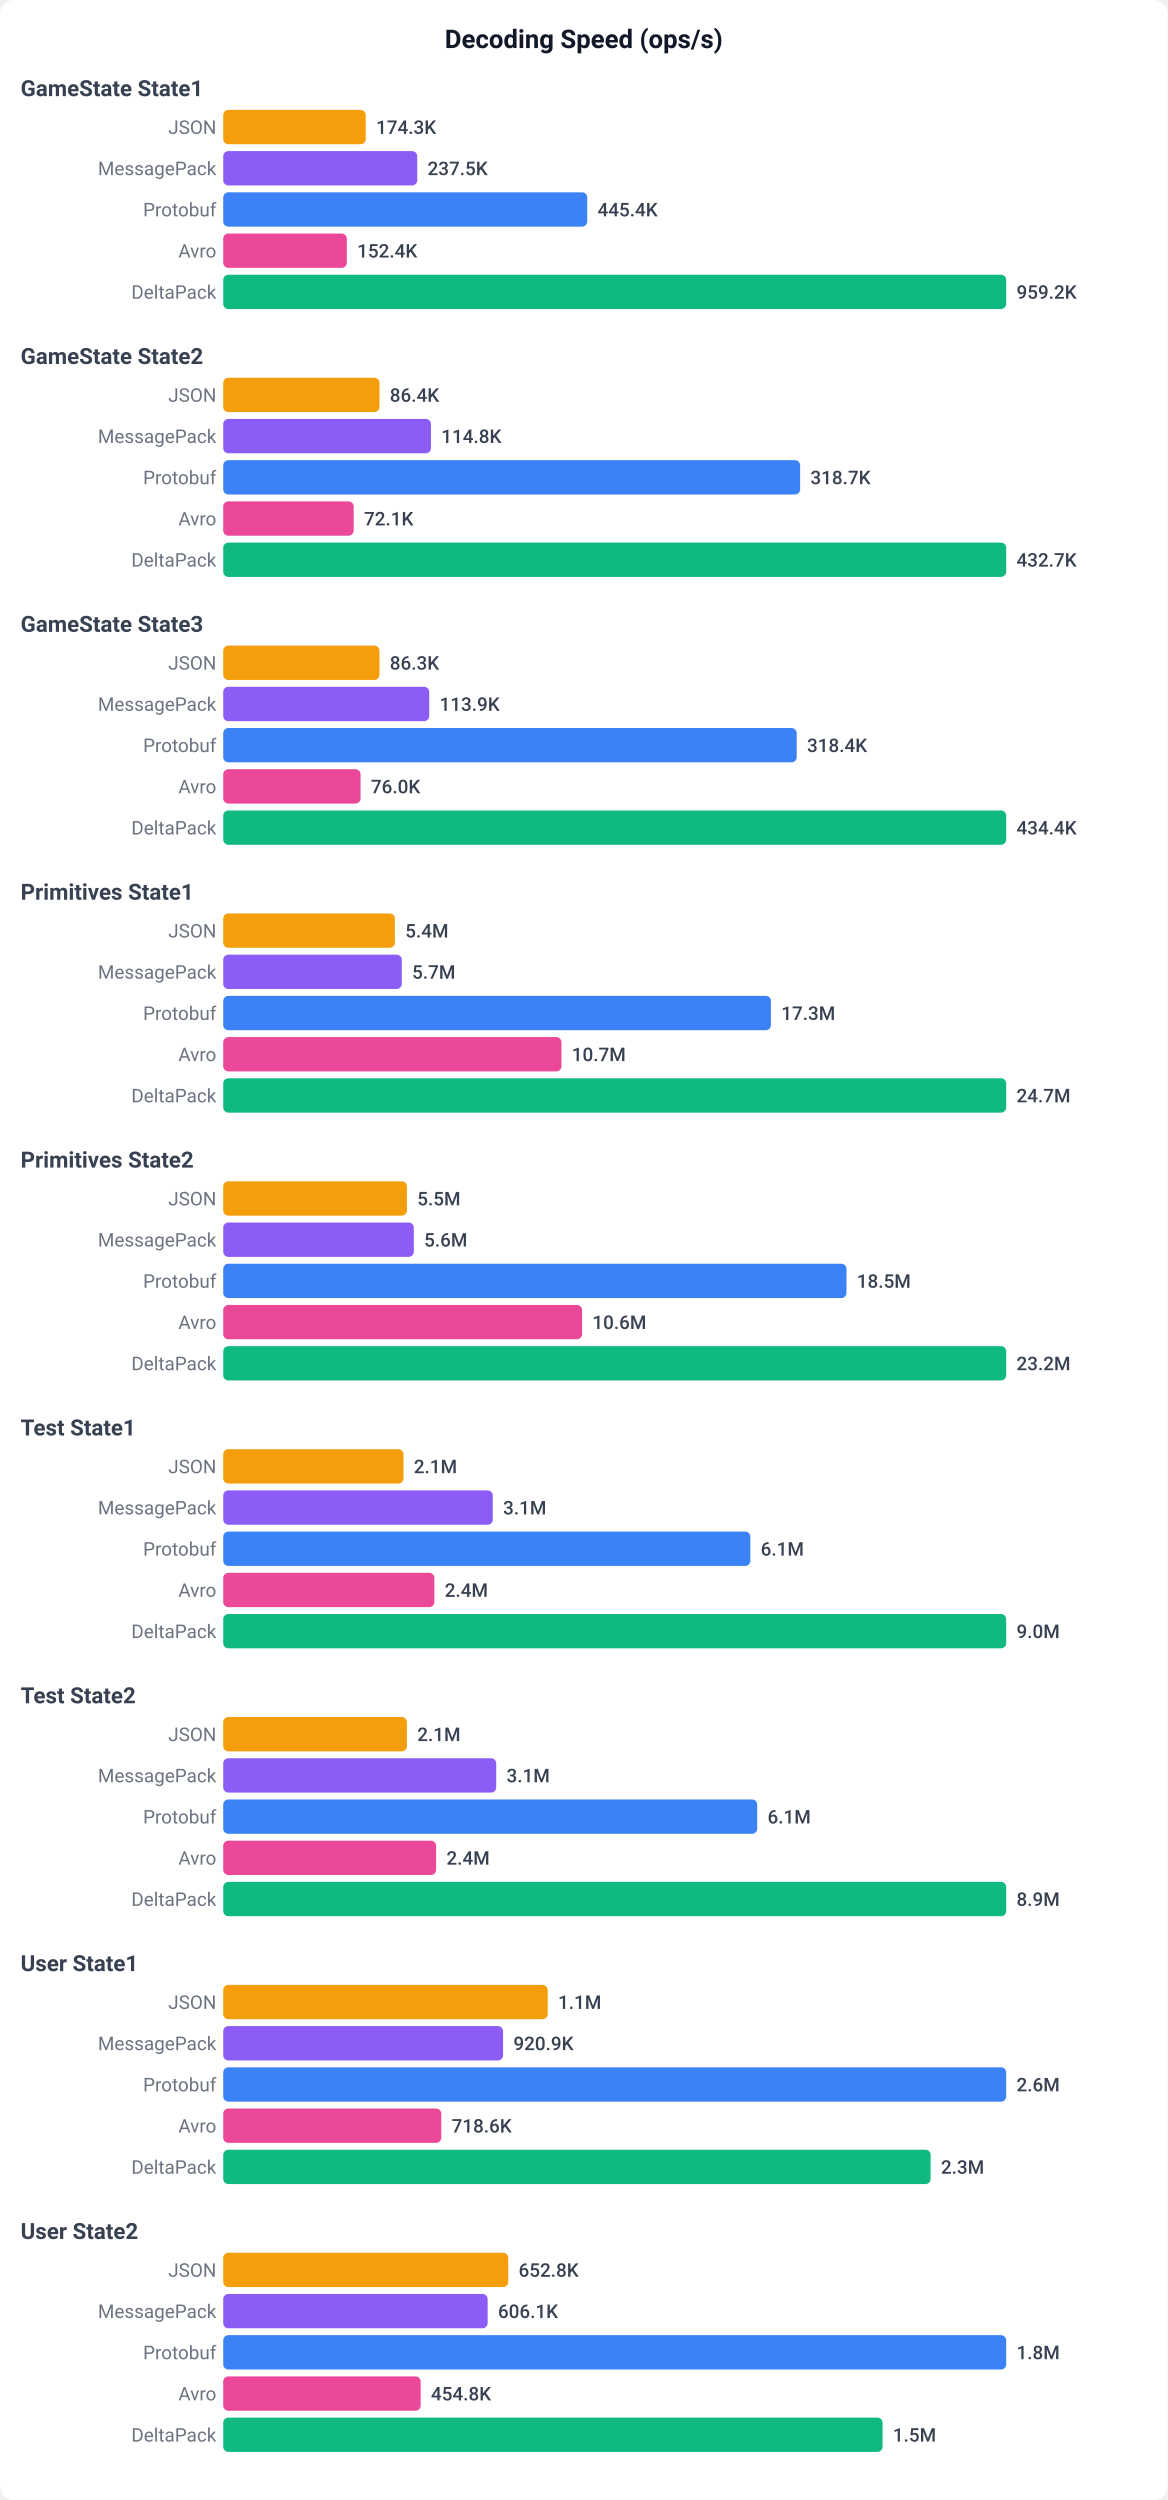
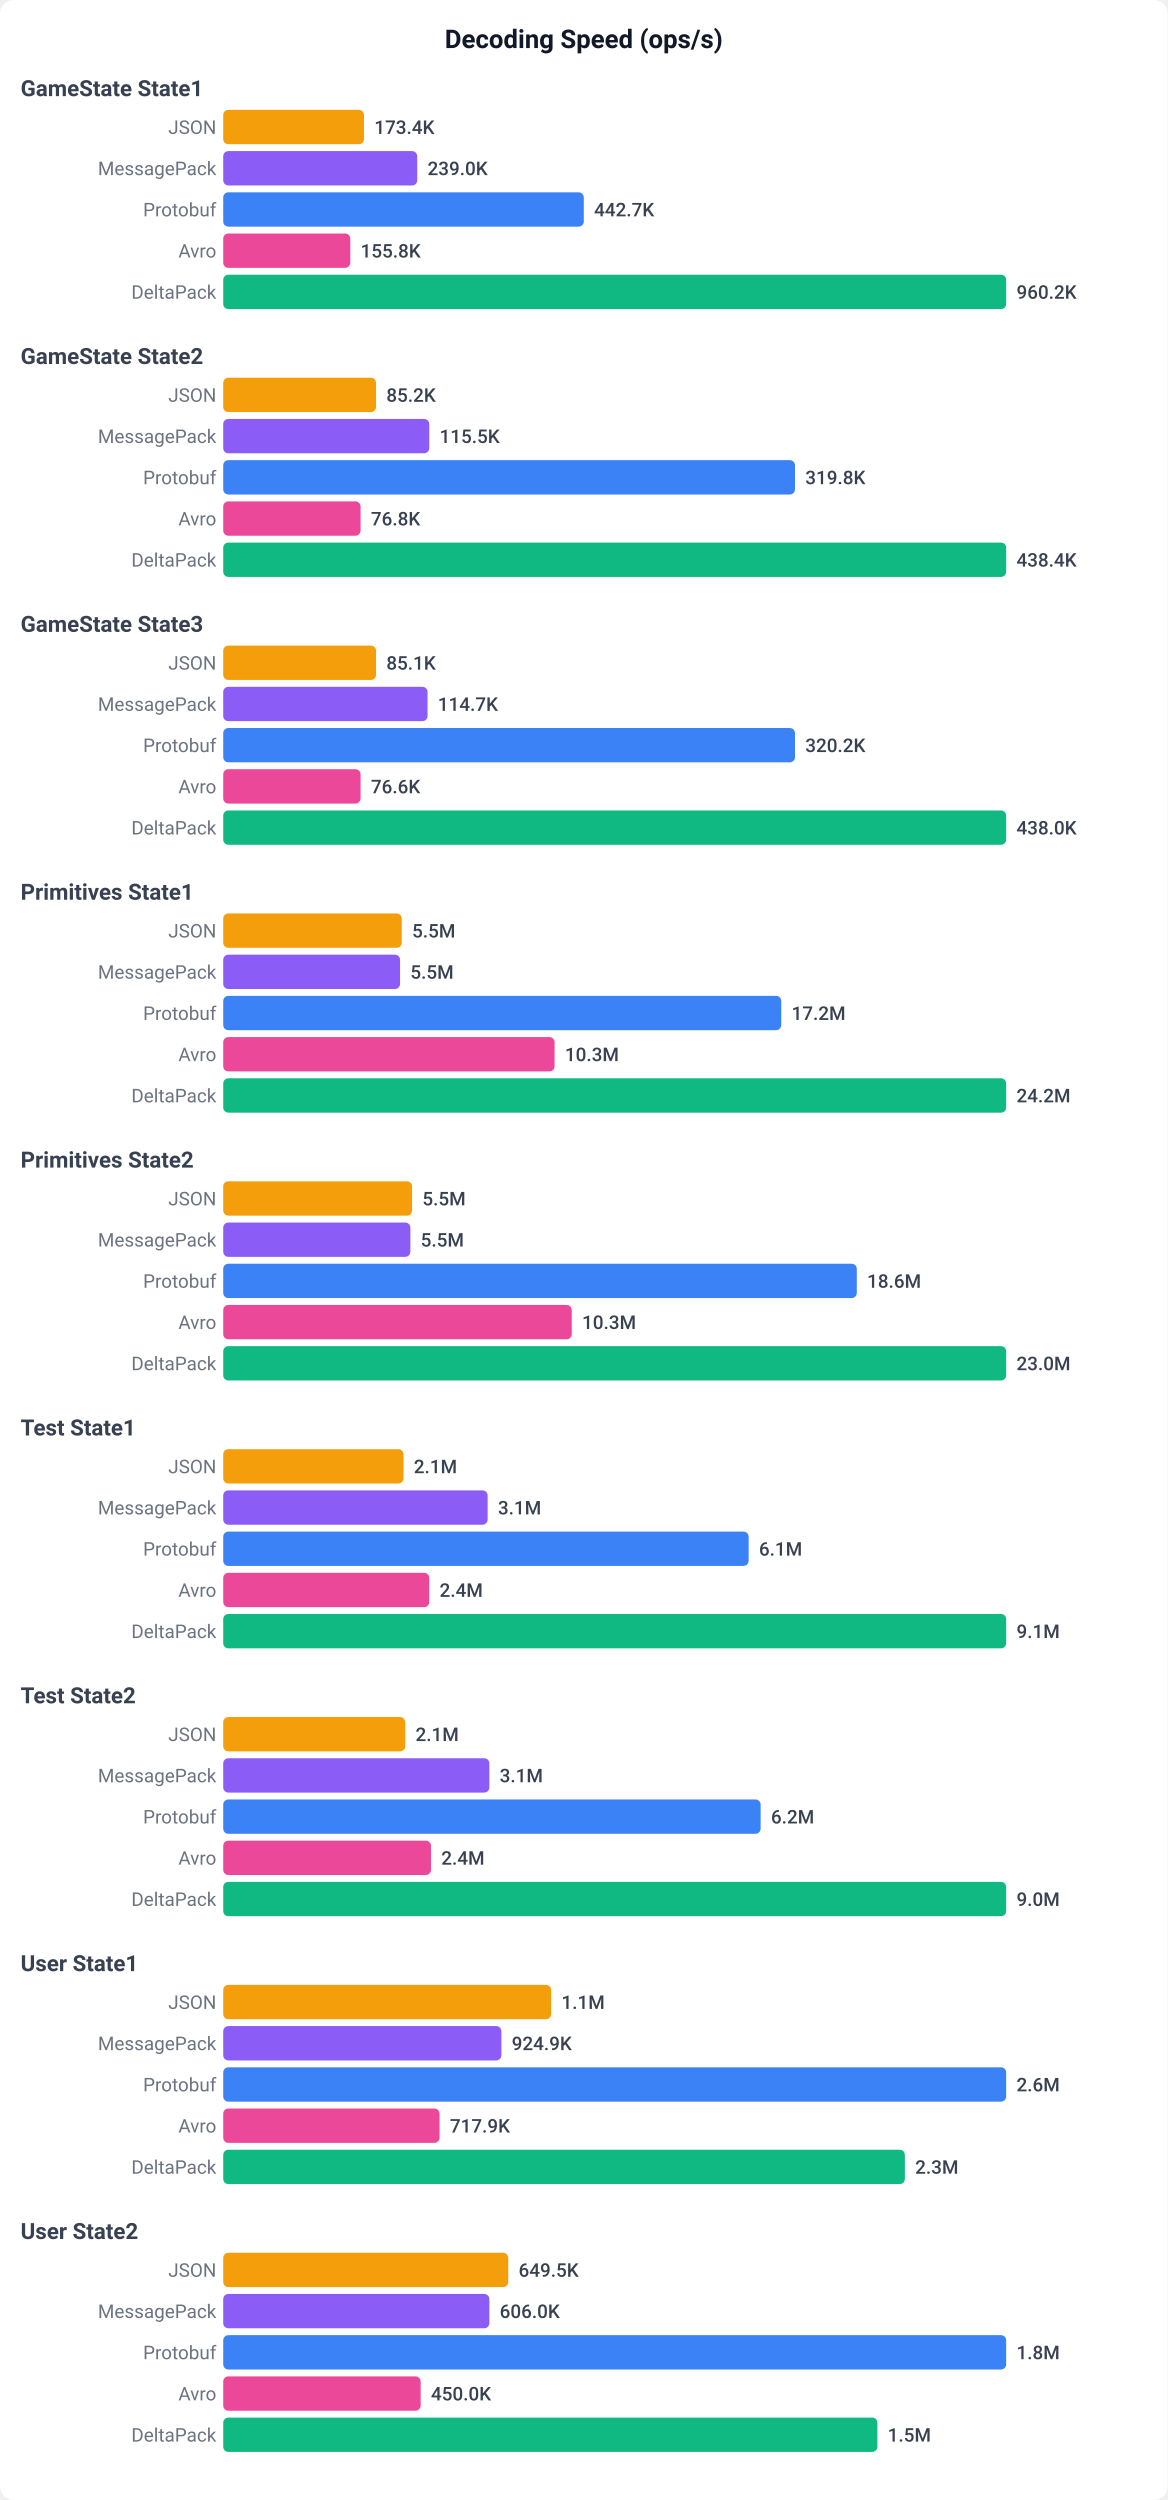
<svg xmlns="http://www.w3.org/2000/svg" width="680" height="1456" viewBox="0 0 680 1456">
  <style>
    text { font-family: -apple-system, BlinkMacSystemFont, "Segoe UI", Roboto, sans-serif; }
  </style>
  <rect width="680" height="1456" fill="white" rx="8" />
  <text x="340" y="28" text-anchor="middle" font-size="15" font-weight="bold" fill="#111827">Decoding Speed (ops/s)</text>
  <text x="12" y="56" font-size="13" font-weight="600" fill="#374151">GameState State1</text>
  <text x="126" y="78" text-anchor="end" font-size="11" fill="#6b7280">JSON</text>
-   <rect x="130" y="64" width="83" height="20" fill="#f59e0b" rx="3" />
-   <text x="219" y="78" font-size="11" fill="#374151" font-weight="500">174.3K</text>
+   <rect x="130" y="64" width="82" height="20" fill="#f59e0b" rx="3" />
+   <text x="218" y="78" font-size="11" fill="#374151" font-weight="500">173.4K</text>
  <text x="126" y="102" text-anchor="end" font-size="11" fill="#6b7280">MessagePack</text>
  <rect x="130" y="88" width="113" height="20" fill="#8b5cf6" rx="3" />
-   <text x="249" y="102" font-size="11" fill="#374151" font-weight="500">237.5K</text>
+   <text x="249" y="102" font-size="11" fill="#374151" font-weight="500">239.0K</text>
  <text x="126" y="126" text-anchor="end" font-size="11" fill="#6b7280">Protobuf</text>
-   <rect x="130" y="112" width="212" height="20" fill="#3b82f6" rx="3" />
-   <text x="348" y="126" font-size="11" fill="#374151" font-weight="500">445.4K</text>
+   <rect x="130" y="112" width="210" height="20" fill="#3b82f6" rx="3" />
+   <text x="346" y="126" font-size="11" fill="#374151" font-weight="500">442.7K</text>
  <text x="126" y="150" text-anchor="end" font-size="11" fill="#6b7280">Avro</text>
-   <rect x="130" y="136" width="72" height="20" fill="#ec4899" rx="3" />
-   <text x="208" y="150" font-size="11" fill="#374151" font-weight="500">152.4K</text>
+   <rect x="130" y="136" width="74" height="20" fill="#ec4899" rx="3" />
+   <text x="210" y="150" font-size="11" fill="#374151" font-weight="500">155.8K</text>
  <text x="126" y="174" text-anchor="end" font-size="11" fill="#6b7280">DeltaPack</text>
  <rect x="130" y="160" width="456" height="20" fill="#10b981" rx="3" />
-   <text x="592" y="174" font-size="11" fill="#374151" font-weight="500">959.2K</text>
+   <text x="592" y="174" font-size="11" fill="#374151" font-weight="500">960.2K</text>
  <text x="12" y="212" font-size="13" font-weight="600" fill="#374151">GameState State2</text>
  <text x="126" y="234" text-anchor="end" font-size="11" fill="#6b7280">JSON</text>
-   <rect x="130" y="220" width="91" height="20" fill="#f59e0b" rx="3" />
-   <text x="227" y="234" font-size="11" fill="#374151" font-weight="500">86.4K</text>
+   <rect x="130" y="220" width="89" height="20" fill="#f59e0b" rx="3" />
+   <text x="225" y="234" font-size="11" fill="#374151" font-weight="500">85.2K</text>
  <text x="126" y="258" text-anchor="end" font-size="11" fill="#6b7280">MessagePack</text>
-   <rect x="130" y="244" width="121" height="20" fill="#8b5cf6" rx="3" />
-   <text x="257" y="258" font-size="11" fill="#374151" font-weight="500">114.8K</text>
+   <rect x="130" y="244" width="120" height="20" fill="#8b5cf6" rx="3" />
+   <text x="256" y="258" font-size="11" fill="#374151" font-weight="500">115.5K</text>
  <text x="126" y="282" text-anchor="end" font-size="11" fill="#6b7280">Protobuf</text>
-   <rect x="130" y="268" width="336" height="20" fill="#3b82f6" rx="3" />
-   <text x="472" y="282" font-size="11" fill="#374151" font-weight="500">318.7K</text>
+   <rect x="130" y="268" width="333" height="20" fill="#3b82f6" rx="3" />
+   <text x="469" y="282" font-size="11" fill="#374151" font-weight="500">319.8K</text>
  <text x="126" y="306" text-anchor="end" font-size="11" fill="#6b7280">Avro</text>
-   <rect x="130" y="292" width="76" height="20" fill="#ec4899" rx="3" />
-   <text x="212" y="306" font-size="11" fill="#374151" font-weight="500">72.1K</text>
+   <rect x="130" y="292" width="80" height="20" fill="#ec4899" rx="3" />
+   <text x="216" y="306" font-size="11" fill="#374151" font-weight="500">76.8K</text>
  <text x="126" y="330" text-anchor="end" font-size="11" fill="#6b7280">DeltaPack</text>
  <rect x="130" y="316" width="456" height="20" fill="#10b981" rx="3" />
-   <text x="592" y="330" font-size="11" fill="#374151" font-weight="500">432.7K</text>
+   <text x="592" y="330" font-size="11" fill="#374151" font-weight="500">438.4K</text>
  <text x="12" y="368" font-size="13" font-weight="600" fill="#374151">GameState State3</text>
  <text x="126" y="390" text-anchor="end" font-size="11" fill="#6b7280">JSON</text>
-   <rect x="130" y="376" width="91" height="20" fill="#f59e0b" rx="3" />
-   <text x="227" y="390" font-size="11" fill="#374151" font-weight="500">86.3K</text>
+   <rect x="130" y="376" width="89" height="20" fill="#f59e0b" rx="3" />
+   <text x="225" y="390" font-size="11" fill="#374151" font-weight="500">85.1K</text>
  <text x="126" y="414" text-anchor="end" font-size="11" fill="#6b7280">MessagePack</text>
-   <rect x="130" y="400" width="120" height="20" fill="#8b5cf6" rx="3" />
-   <text x="256" y="414" font-size="11" fill="#374151" font-weight="500">113.9K</text>
+   <rect x="130" y="400" width="119" height="20" fill="#8b5cf6" rx="3" />
+   <text x="255" y="414" font-size="11" fill="#374151" font-weight="500">114.7K</text>
  <text x="126" y="438" text-anchor="end" font-size="11" fill="#6b7280">Protobuf</text>
-   <rect x="130" y="424" width="334" height="20" fill="#3b82f6" rx="3" />
-   <text x="470" y="438" font-size="11" fill="#374151" font-weight="500">318.4K</text>
+   <rect x="130" y="424" width="333" height="20" fill="#3b82f6" rx="3" />
+   <text x="469" y="438" font-size="11" fill="#374151" font-weight="500">320.2K</text>
  <text x="126" y="462" text-anchor="end" font-size="11" fill="#6b7280">Avro</text>
  <rect x="130" y="448" width="80" height="20" fill="#ec4899" rx="3" />
-   <text x="216" y="462" font-size="11" fill="#374151" font-weight="500">76.0K</text>
+   <text x="216" y="462" font-size="11" fill="#374151" font-weight="500">76.6K</text>
  <text x="126" y="486" text-anchor="end" font-size="11" fill="#6b7280">DeltaPack</text>
  <rect x="130" y="472" width="456" height="20" fill="#10b981" rx="3" />
-   <text x="592" y="486" font-size="11" fill="#374151" font-weight="500">434.4K</text>
+   <text x="592" y="486" font-size="11" fill="#374151" font-weight="500">438.0K</text>
  <text x="12" y="524" font-size="13" font-weight="600" fill="#374151">Primitives State1</text>
  <text x="126" y="546" text-anchor="end" font-size="11" fill="#6b7280">JSON</text>
-   <rect x="130" y="532" width="100" height="20" fill="#f59e0b" rx="3" />
-   <text x="236" y="546" font-size="11" fill="#374151" font-weight="500">5.4M</text>
+   <rect x="130" y="532" width="104" height="20" fill="#f59e0b" rx="3" />
+   <text x="240" y="546" font-size="11" fill="#374151" font-weight="500">5.5M</text>
  <text x="126" y="570" text-anchor="end" font-size="11" fill="#6b7280">MessagePack</text>
-   <rect x="130" y="556" width="104" height="20" fill="#8b5cf6" rx="3" />
-   <text x="240" y="570" font-size="11" fill="#374151" font-weight="500">5.7M</text>
+   <rect x="130" y="556" width="103" height="20" fill="#8b5cf6" rx="3" />
+   <text x="239" y="570" font-size="11" fill="#374151" font-weight="500">5.5M</text>
  <text x="126" y="594" text-anchor="end" font-size="11" fill="#6b7280">Protobuf</text>
-   <rect x="130" y="580" width="319" height="20" fill="#3b82f6" rx="3" />
-   <text x="455" y="594" font-size="11" fill="#374151" font-weight="500">17.3M</text>
+   <rect x="130" y="580" width="325" height="20" fill="#3b82f6" rx="3" />
+   <text x="461" y="594" font-size="11" fill="#374151" font-weight="500">17.2M</text>
  <text x="126" y="618" text-anchor="end" font-size="11" fill="#6b7280">Avro</text>
-   <rect x="130" y="604" width="197" height="20" fill="#ec4899" rx="3" />
-   <text x="333" y="618" font-size="11" fill="#374151" font-weight="500">10.7M</text>
+   <rect x="130" y="604" width="193" height="20" fill="#ec4899" rx="3" />
+   <text x="329" y="618" font-size="11" fill="#374151" font-weight="500">10.3M</text>
  <text x="126" y="642" text-anchor="end" font-size="11" fill="#6b7280">DeltaPack</text>
  <rect x="130" y="628" width="456" height="20" fill="#10b981" rx="3" />
-   <text x="592" y="642" font-size="11" fill="#374151" font-weight="500">24.7M</text>
+   <text x="592" y="642" font-size="11" fill="#374151" font-weight="500">24.2M</text>
  <text x="12" y="680" font-size="13" font-weight="600" fill="#374151">Primitives State2</text>
  <text x="126" y="702" text-anchor="end" font-size="11" fill="#6b7280">JSON</text>
-   <rect x="130" y="688" width="107" height="20" fill="#f59e0b" rx="3" />
-   <text x="243" y="702" font-size="11" fill="#374151" font-weight="500">5.5M</text>
+   <rect x="130" y="688" width="110" height="20" fill="#f59e0b" rx="3" />
+   <text x="246" y="702" font-size="11" fill="#374151" font-weight="500">5.5M</text>
  <text x="126" y="726" text-anchor="end" font-size="11" fill="#6b7280">MessagePack</text>
-   <rect x="130" y="712" width="111" height="20" fill="#8b5cf6" rx="3" />
-   <text x="247" y="726" font-size="11" fill="#374151" font-weight="500">5.6M</text>
+   <rect x="130" y="712" width="109" height="20" fill="#8b5cf6" rx="3" />
+   <text x="245" y="726" font-size="11" fill="#374151" font-weight="500">5.5M</text>
  <text x="126" y="750" text-anchor="end" font-size="11" fill="#6b7280">Protobuf</text>
-   <rect x="130" y="736" width="363" height="20" fill="#3b82f6" rx="3" />
-   <text x="499" y="750" font-size="11" fill="#374151" font-weight="500">18.5M</text>
+   <rect x="130" y="736" width="369" height="20" fill="#3b82f6" rx="3" />
+   <text x="505" y="750" font-size="11" fill="#374151" font-weight="500">18.6M</text>
  <text x="126" y="774" text-anchor="end" font-size="11" fill="#6b7280">Avro</text>
-   <rect x="130" y="760" width="209" height="20" fill="#ec4899" rx="3" />
-   <text x="345" y="774" font-size="11" fill="#374151" font-weight="500">10.6M</text>
+   <rect x="130" y="760" width="203" height="20" fill="#ec4899" rx="3" />
+   <text x="339" y="774" font-size="11" fill="#374151" font-weight="500">10.3M</text>
  <text x="126" y="798" text-anchor="end" font-size="11" fill="#6b7280">DeltaPack</text>
  <rect x="130" y="784" width="456" height="20" fill="#10b981" rx="3" />
-   <text x="592" y="798" font-size="11" fill="#374151" font-weight="500">23.2M</text>
+   <text x="592" y="798" font-size="11" fill="#374151" font-weight="500">23.0M</text>
  <text x="12" y="836" font-size="13" font-weight="600" fill="#374151">Test State1</text>
  <text x="126" y="858" text-anchor="end" font-size="11" fill="#6b7280">JSON</text>
  <rect x="130" y="844" width="105" height="20" fill="#f59e0b" rx="3" />
  <text x="241" y="858" font-size="11" fill="#374151" font-weight="500">2.1M</text>
  <text x="126" y="882" text-anchor="end" font-size="11" fill="#6b7280">MessagePack</text>
-   <rect x="130" y="868" width="157" height="20" fill="#8b5cf6" rx="3" />
-   <text x="293" y="882" font-size="11" fill="#374151" font-weight="500">3.1M</text>
+   <rect x="130" y="868" width="154" height="20" fill="#8b5cf6" rx="3" />
+   <text x="290" y="882" font-size="11" fill="#374151" font-weight="500">3.1M</text>
  <text x="126" y="906" text-anchor="end" font-size="11" fill="#6b7280">Protobuf</text>
-   <rect x="130" y="892" width="307" height="20" fill="#3b82f6" rx="3" />
-   <text x="443" y="906" font-size="11" fill="#374151" font-weight="500">6.1M</text>
+   <rect x="130" y="892" width="306" height="20" fill="#3b82f6" rx="3" />
+   <text x="442" y="906" font-size="11" fill="#374151" font-weight="500">6.1M</text>
  <text x="126" y="930" text-anchor="end" font-size="11" fill="#6b7280">Avro</text>
-   <rect x="130" y="916" width="123" height="20" fill="#ec4899" rx="3" />
-   <text x="259" y="930" font-size="11" fill="#374151" font-weight="500">2.4M</text>
+   <rect x="130" y="916" width="120" height="20" fill="#ec4899" rx="3" />
+   <text x="256" y="930" font-size="11" fill="#374151" font-weight="500">2.4M</text>
  <text x="126" y="954" text-anchor="end" font-size="11" fill="#6b7280">DeltaPack</text>
  <rect x="130" y="940" width="456" height="20" fill="#10b981" rx="3" />
-   <text x="592" y="954" font-size="11" fill="#374151" font-weight="500">9.0M</text>
+   <text x="592" y="954" font-size="11" fill="#374151" font-weight="500">9.1M</text>
  <text x="12" y="992" font-size="13" font-weight="600" fill="#374151">Test State2</text>
  <text x="126" y="1014" text-anchor="end" font-size="11" fill="#6b7280">JSON</text>
-   <rect x="130" y="1000" width="107" height="20" fill="#f59e0b" rx="3" />
-   <text x="243" y="1014" font-size="11" fill="#374151" font-weight="500">2.1M</text>
+   <rect x="130" y="1000" width="106" height="20" fill="#f59e0b" rx="3" />
+   <text x="242" y="1014" font-size="11" fill="#374151" font-weight="500">2.1M</text>
  <text x="126" y="1038" text-anchor="end" font-size="11" fill="#6b7280">MessagePack</text>
-   <rect x="130" y="1024" width="159" height="20" fill="#8b5cf6" rx="3" />
-   <text x="295" y="1038" font-size="11" fill="#374151" font-weight="500">3.1M</text>
+   <rect x="130" y="1024" width="155" height="20" fill="#8b5cf6" rx="3" />
+   <text x="291" y="1038" font-size="11" fill="#374151" font-weight="500">3.1M</text>
  <text x="126" y="1062" text-anchor="end" font-size="11" fill="#6b7280">Protobuf</text>
-   <rect x="130" y="1048" width="311" height="20" fill="#3b82f6" rx="3" />
-   <text x="447" y="1062" font-size="11" fill="#374151" font-weight="500">6.1M</text>
+   <rect x="130" y="1048" width="313" height="20" fill="#3b82f6" rx="3" />
+   <text x="449" y="1062" font-size="11" fill="#374151" font-weight="500">6.2M</text>
  <text x="126" y="1086" text-anchor="end" font-size="11" fill="#6b7280">Avro</text>
-   <rect x="130" y="1072" width="124" height="20" fill="#ec4899" rx="3" />
-   <text x="260" y="1086" font-size="11" fill="#374151" font-weight="500">2.4M</text>
+   <rect x="130" y="1072" width="121" height="20" fill="#ec4899" rx="3" />
+   <text x="257" y="1086" font-size="11" fill="#374151" font-weight="500">2.4M</text>
  <text x="126" y="1110" text-anchor="end" font-size="11" fill="#6b7280">DeltaPack</text>
  <rect x="130" y="1096" width="456" height="20" fill="#10b981" rx="3" />
-   <text x="592" y="1110" font-size="11" fill="#374151" font-weight="500">8.9M</text>
+   <text x="592" y="1110" font-size="11" fill="#374151" font-weight="500">9.0M</text>
  <text x="12" y="1148" font-size="13" font-weight="600" fill="#374151">User State1</text>
  <text x="126" y="1170" text-anchor="end" font-size="11" fill="#6b7280">JSON</text>
-   <rect x="130" y="1156" width="189" height="20" fill="#f59e0b" rx="3" />
-   <text x="325" y="1170" font-size="11" fill="#374151" font-weight="500">1.1M</text>
+   <rect x="130" y="1156" width="191" height="20" fill="#f59e0b" rx="3" />
+   <text x="327" y="1170" font-size="11" fill="#374151" font-weight="500">1.1M</text>
  <text x="126" y="1194" text-anchor="end" font-size="11" fill="#6b7280">MessagePack</text>
-   <rect x="130" y="1180" width="163" height="20" fill="#8b5cf6" rx="3" />
-   <text x="299" y="1194" font-size="11" fill="#374151" font-weight="500">920.9K</text>
+   <rect x="130" y="1180" width="162" height="20" fill="#8b5cf6" rx="3" />
+   <text x="298" y="1194" font-size="11" fill="#374151" font-weight="500">924.9K</text>
  <text x="126" y="1218" text-anchor="end" font-size="11" fill="#6b7280">Protobuf</text>
  <rect x="130" y="1204" width="456" height="20" fill="#3b82f6" rx="3" />
  <text x="592" y="1218" font-size="11" fill="#374151" font-weight="500">2.6M</text>
  <text x="126" y="1242" text-anchor="end" font-size="11" fill="#6b7280">Avro</text>
-   <rect x="130" y="1228" width="127" height="20" fill="#ec4899" rx="3" />
-   <text x="263" y="1242" font-size="11" fill="#374151" font-weight="500">718.6K</text>
+   <rect x="130" y="1228" width="126" height="20" fill="#ec4899" rx="3" />
+   <text x="262" y="1242" font-size="11" fill="#374151" font-weight="500">717.9K</text>
  <text x="126" y="1266" text-anchor="end" font-size="11" fill="#6b7280">DeltaPack</text>
-   <rect x="130" y="1252" width="412" height="20" fill="#10b981" rx="3" />
-   <text x="548" y="1266" font-size="11" fill="#374151" font-weight="500">2.3M</text>
+   <rect x="130" y="1252" width="397" height="20" fill="#10b981" rx="3" />
+   <text x="533" y="1266" font-size="11" fill="#374151" font-weight="500">2.3M</text>
  <text x="12" y="1304" font-size="13" font-weight="600" fill="#374151">User State2</text>
  <text x="126" y="1326" text-anchor="end" font-size="11" fill="#6b7280">JSON</text>
  <rect x="130" y="1312" width="166" height="20" fill="#f59e0b" rx="3" />
-   <text x="302" y="1326" font-size="11" fill="#374151" font-weight="500">652.8K</text>
+   <text x="302" y="1326" font-size="11" fill="#374151" font-weight="500">649.5K</text>
  <text x="126" y="1350" text-anchor="end" font-size="11" fill="#6b7280">MessagePack</text>
-   <rect x="130" y="1336" width="154" height="20" fill="#8b5cf6" rx="3" />
-   <text x="290" y="1350" font-size="11" fill="#374151" font-weight="500">606.1K</text>
+   <rect x="130" y="1336" width="155" height="20" fill="#8b5cf6" rx="3" />
+   <text x="291" y="1350" font-size="11" fill="#374151" font-weight="500">606.0K</text>
  <text x="126" y="1374" text-anchor="end" font-size="11" fill="#6b7280">Protobuf</text>
  <rect x="130" y="1360" width="456" height="20" fill="#3b82f6" rx="3" />
  <text x="592" y="1374" font-size="11" fill="#374151" font-weight="500">1.8M</text>
  <text x="126" y="1398" text-anchor="end" font-size="11" fill="#6b7280">Avro</text>
  <rect x="130" y="1384" width="115" height="20" fill="#ec4899" rx="3" />
-   <text x="251" y="1398" font-size="11" fill="#374151" font-weight="500">454.8K</text>
+   <text x="251" y="1398" font-size="11" fill="#374151" font-weight="500">450.0K</text>
  <text x="126" y="1422" text-anchor="end" font-size="11" fill="#6b7280">DeltaPack</text>
-   <rect x="130" y="1408" width="384" height="20" fill="#10b981" rx="3" />
-   <text x="520" y="1422" font-size="11" fill="#374151" font-weight="500">1.5M</text>
+   <rect x="130" y="1408" width="381" height="20" fill="#10b981" rx="3" />
+   <text x="517" y="1422" font-size="11" fill="#374151" font-weight="500">1.5M</text>
</svg>
